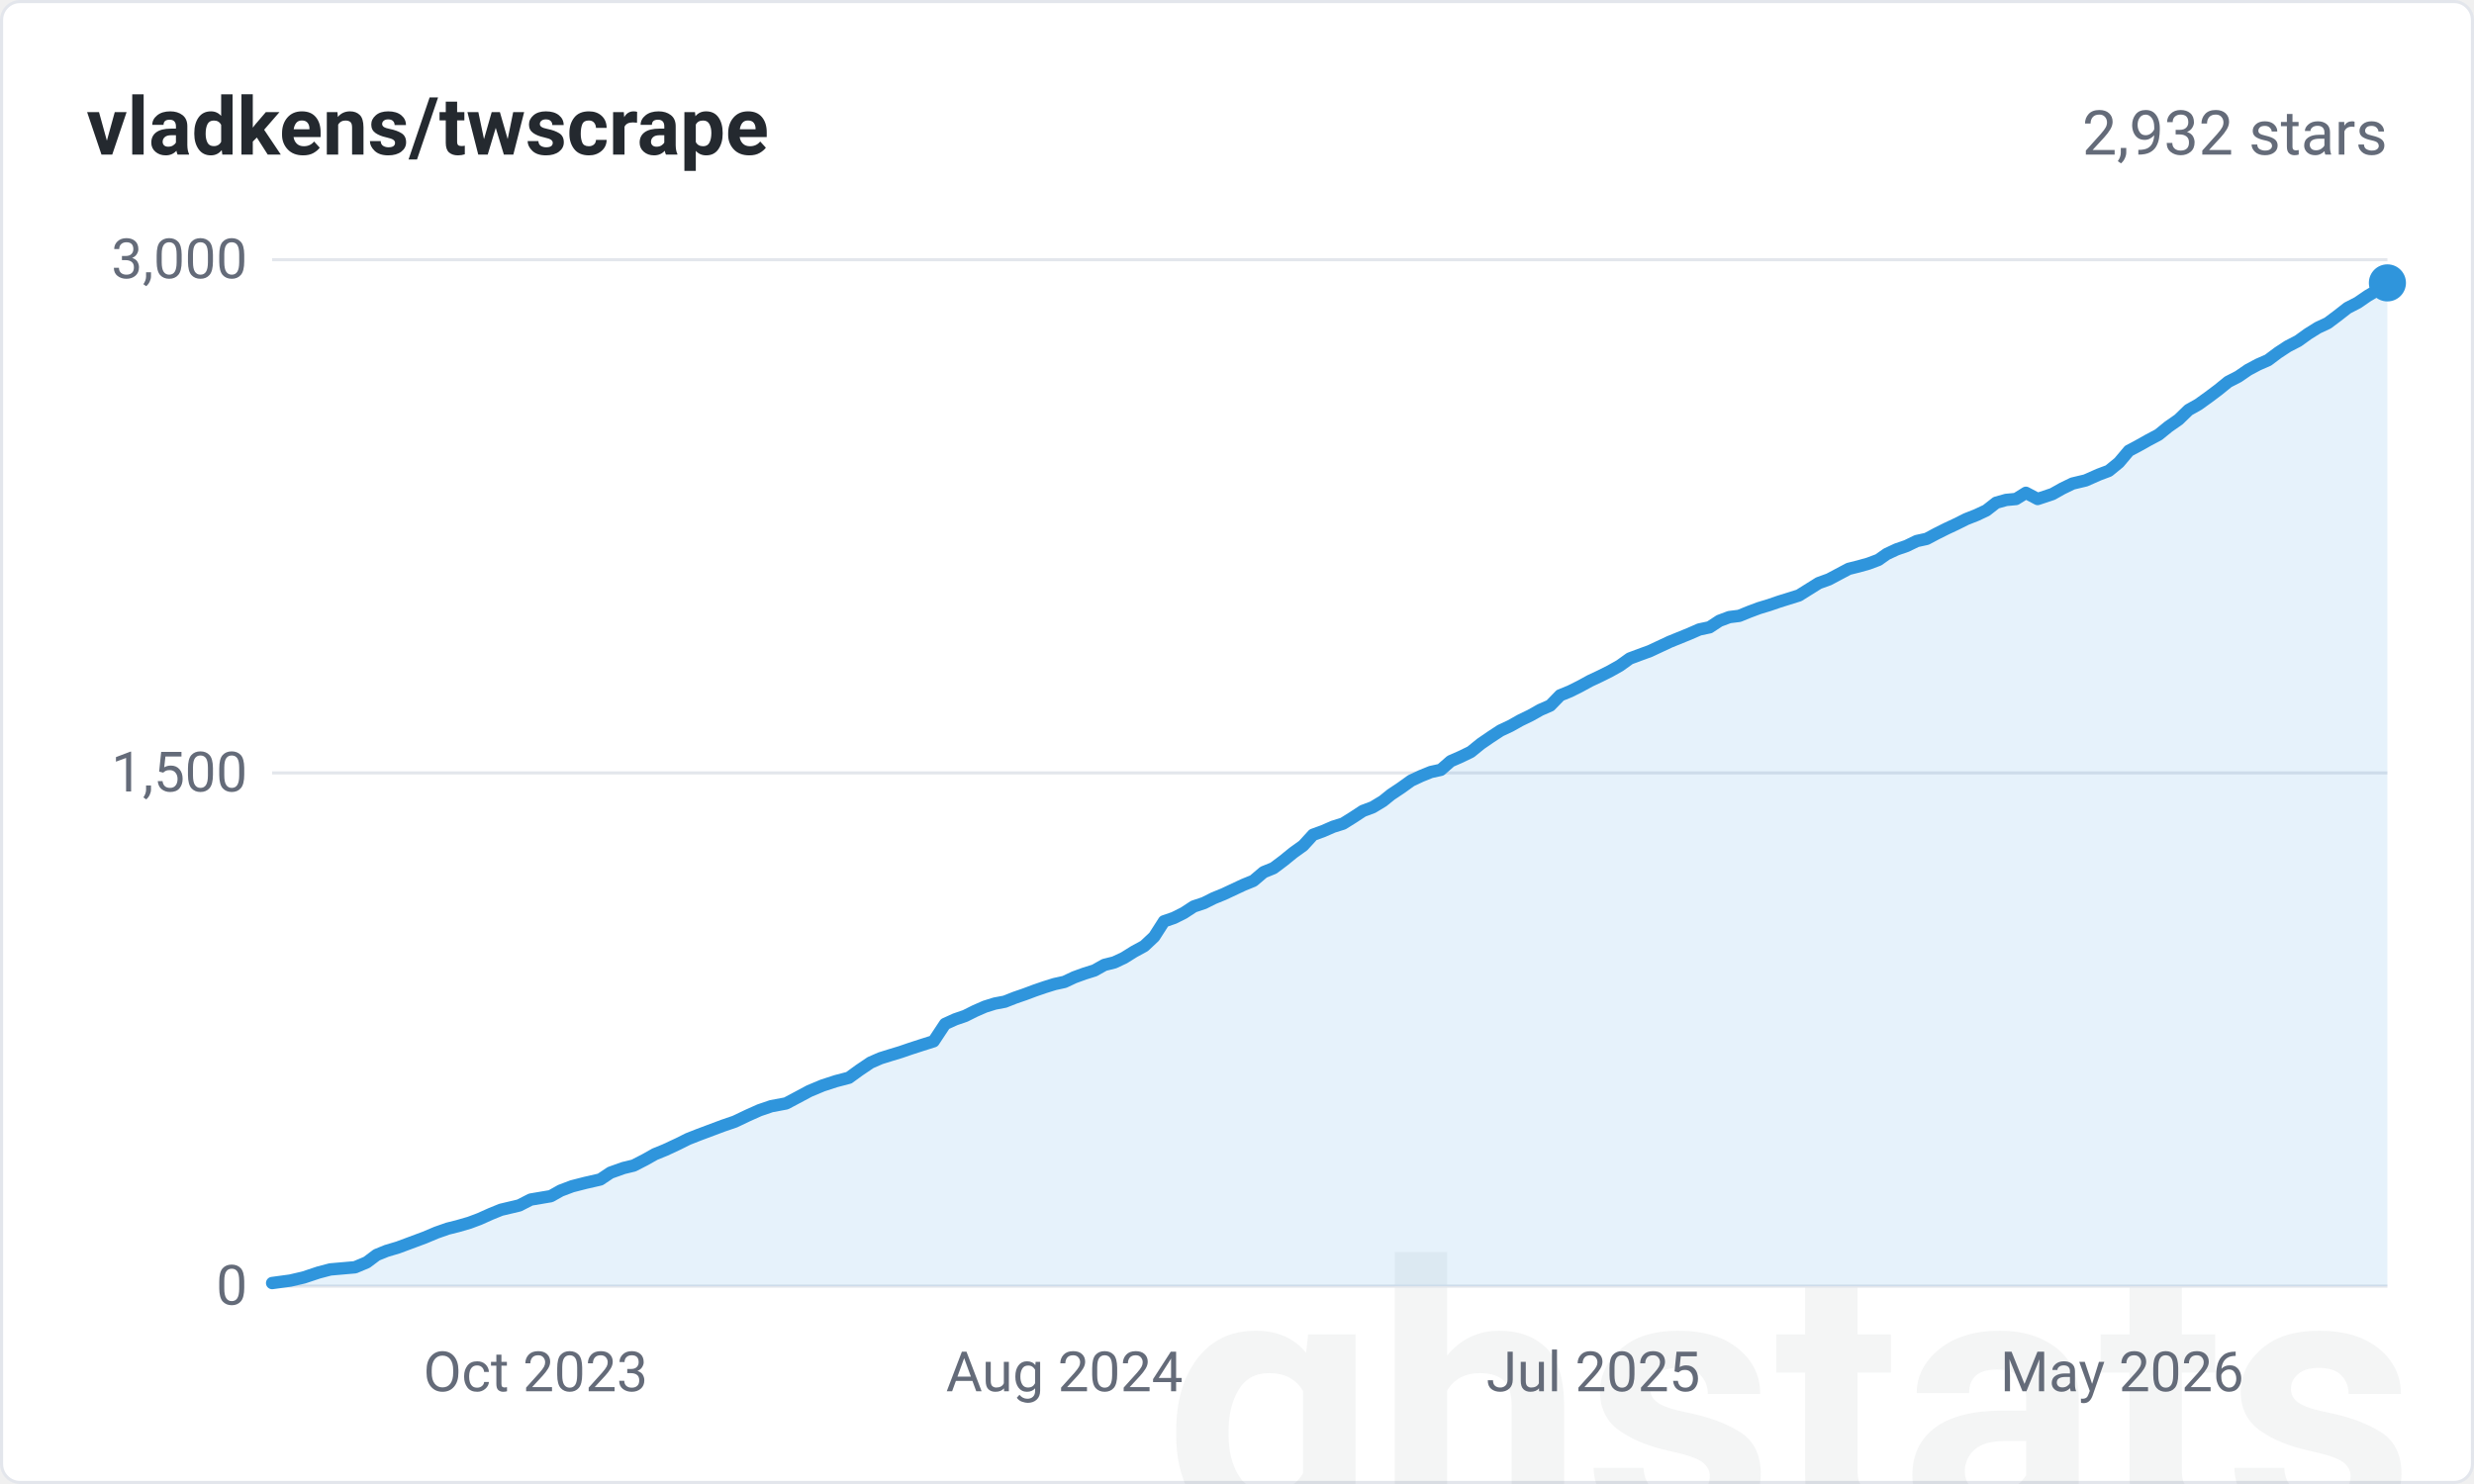
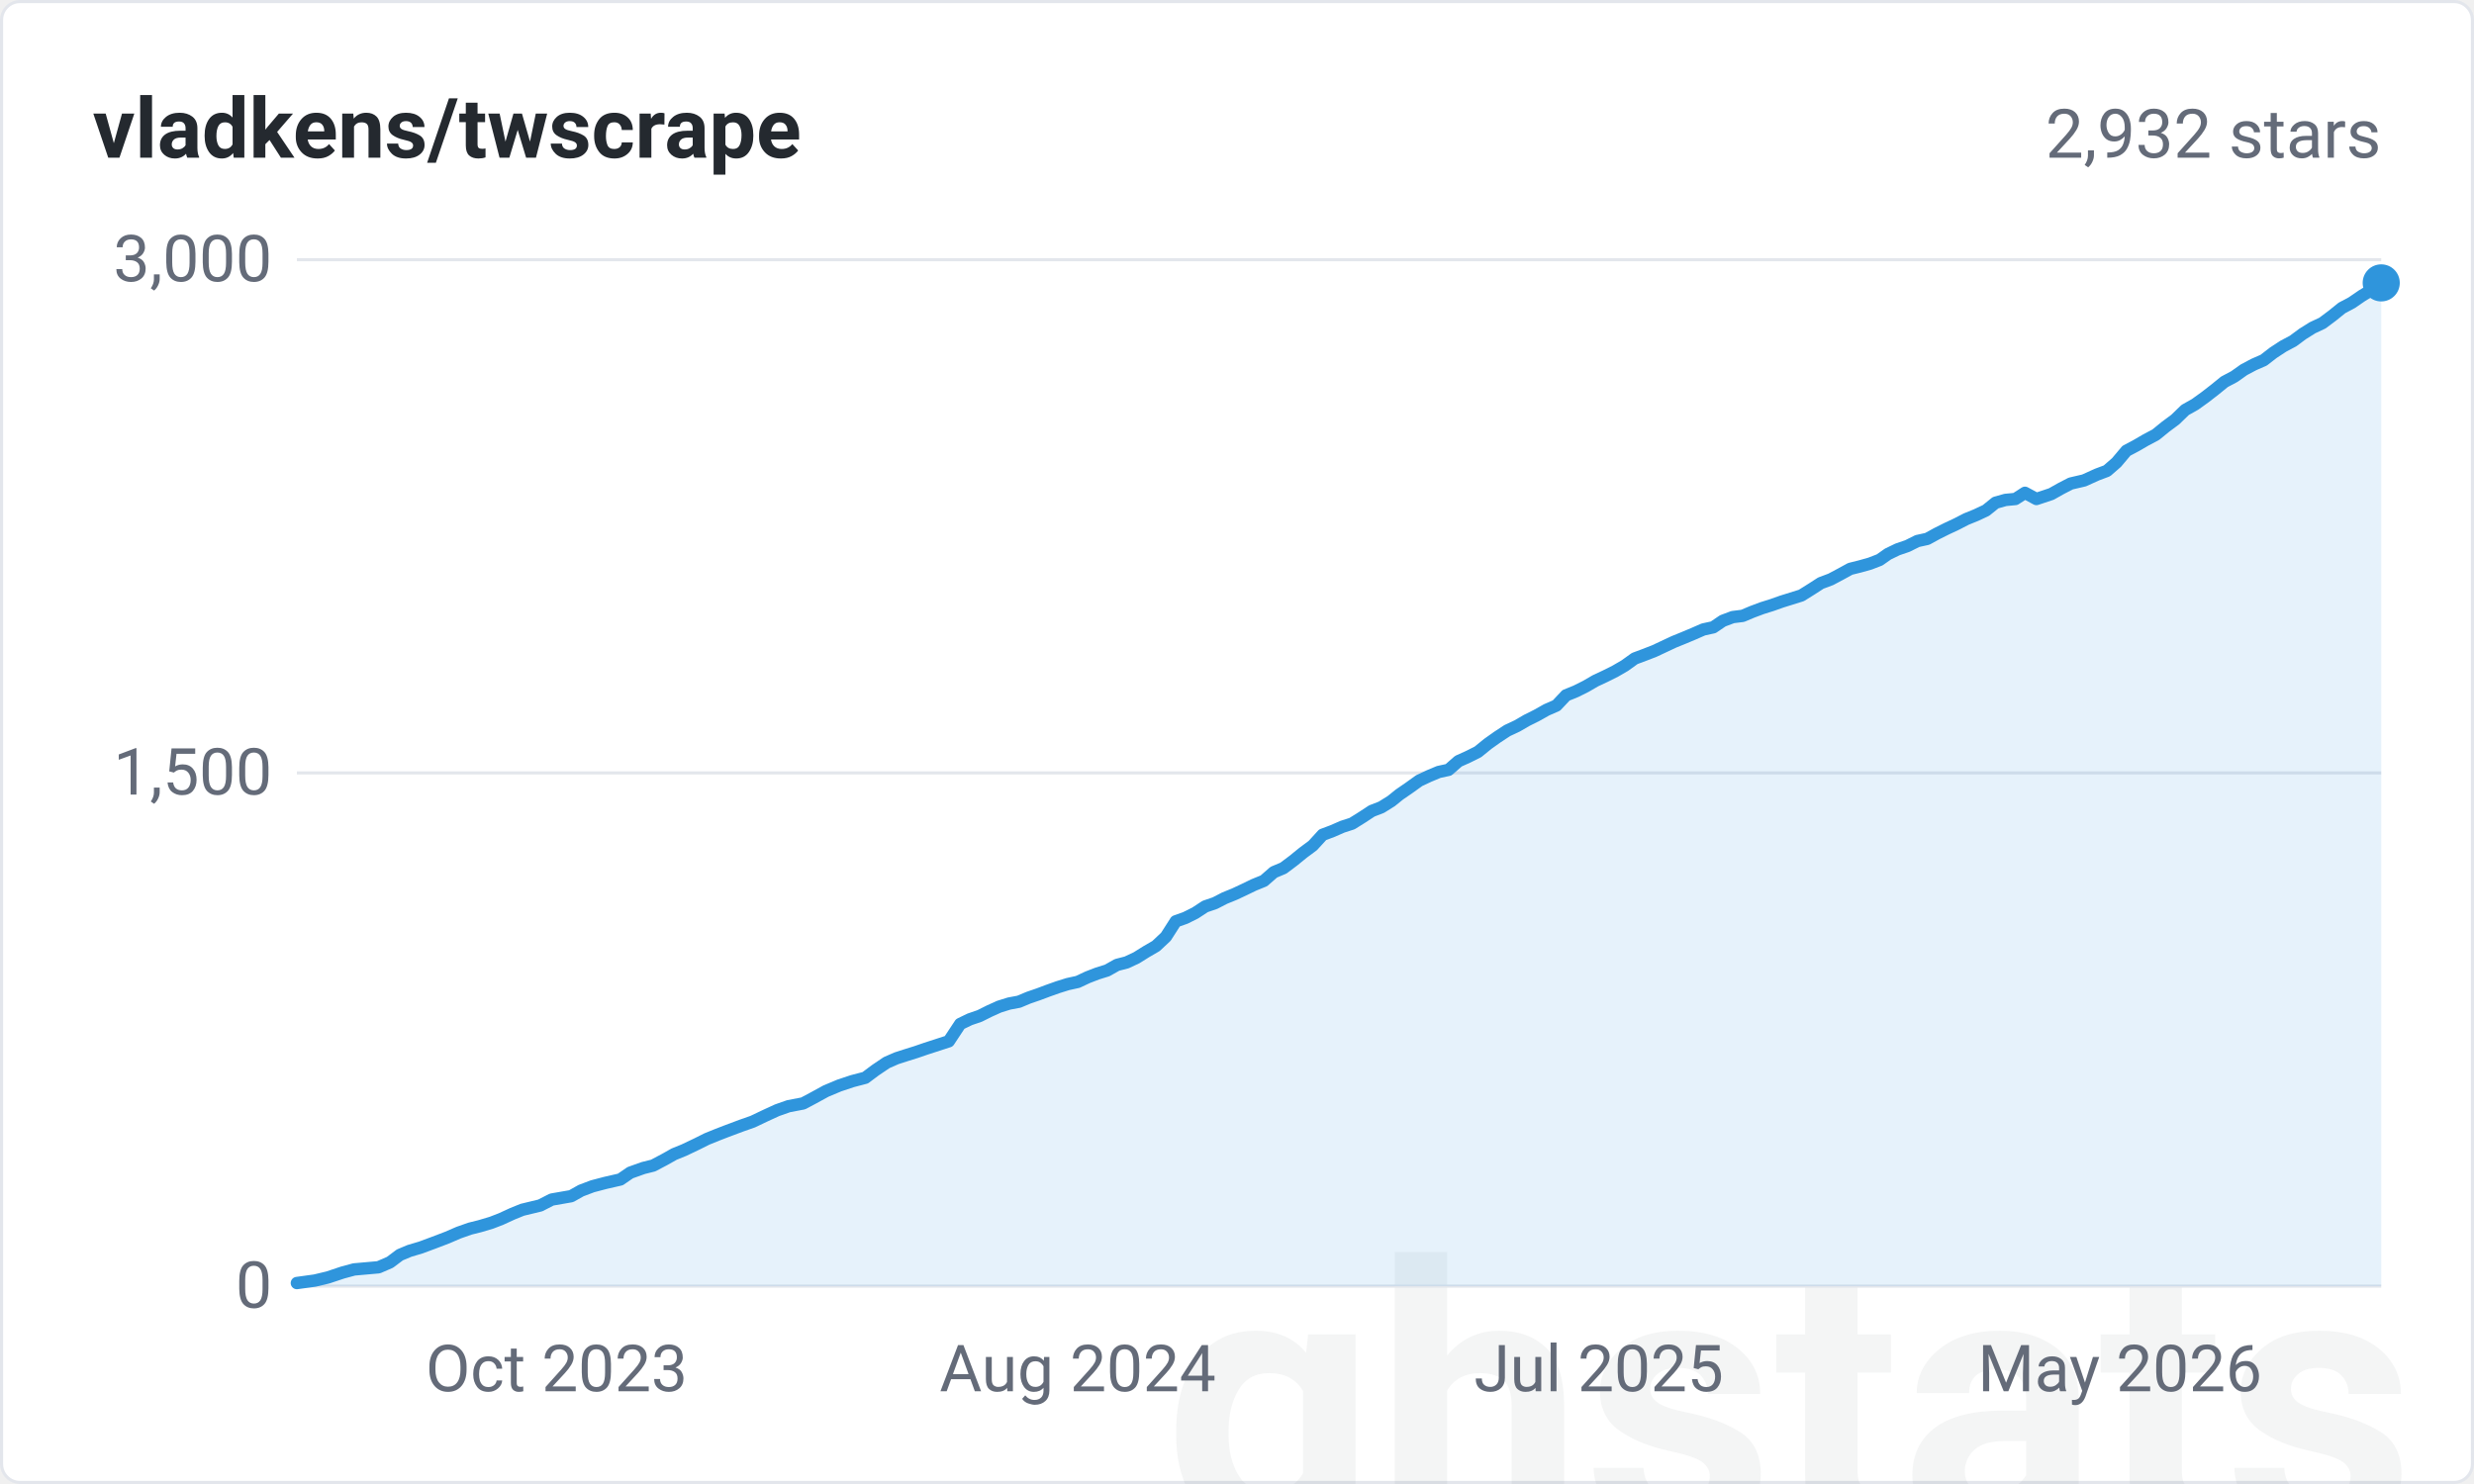
<svg xmlns="http://www.w3.org/2000/svg" width="800" height="480" viewBox="0 0 800 480" font-family="system-ui, -apple-system, 'Segoe UI', Roboto, Helvetica, Arial, sans-serif">
  <style>text{font-variant-numeric:tabular-nums}.card{fill:#ffffff;stroke:#e3e6ec}.head{fill:#24292f}.ink{fill:#373c44}.muted{fill:#646b79}.good{fill:#0f7a2a}.bad{fill:#c23a3a}.mark{fill:#24292f;fill-opacity:0.05}.bar{fill:#2f95dc;fill-opacity:0.12}.line{fill:none;stroke-width:4;stroke-linejoin:round;stroke-linecap:round}.grid{stroke:#e3e6ec}.line0{stroke:#2f95dc}.dot0{fill:#2f95dc}.line1{stroke:#eb6834}.dot1{fill:#eb6834}.line2{stroke:#1baf7a}.dot2{fill:#1baf7a}.line3{stroke:#7c6ff0}.dot3{fill:#7c6ff0}@media (prefers-color-scheme:dark){.card{fill:#181c25;stroke:#262d3b}.head{fill:#f0f1f3}.ink{fill:#c2c7d0}.muted{fill:#8891a4}.good{fill:#3fbf5a}.bad{fill:#ef7676}.mark{fill:#f0f1f3;fill-opacity:0.04}.bar{fill:#4fb0f0;fill-opacity:0.12}.line{fill:none;stroke-width:4;stroke-linejoin:round;stroke-linecap:round}.grid{stroke:#262d3b}.line0{stroke:#4fb0f0}.dot0{fill:#4fb0f0}.line1{stroke:#f07a45}.dot1{fill:#f07a45}.line2{stroke:#22c48a}.dot2{fill:#22c48a}.line3{stroke:#9a8cf0}.dot3{fill:#9a8cf0}}</style>
  <rect x="0.5" y="0.5" width="799" height="479" rx="6" class="card" />
  <text x="781" y="495" font-size="120" class="mark" font-weight="700" text-anchor="end">ghstats</text>
-   <text x="28" y="50" font-size="26" class="head" font-weight="600">vladkens/twscrape</text>
-   <text x="772" y="50" font-size="20" class="muted" text-anchor="end">2,932 stars</text>
-   <line x1="88" y1="416.0" x2="772" y2="416.0" class="grid" />
-   <text x="80" y="422" font-size="18" class="muted" text-anchor="end">0</text>
-   <line x1="88" y1="250.0" x2="772" y2="250.0" class="grid" />
-   <text x="80" y="256" font-size="18" class="muted" text-anchor="end">1,500</text>
-   <line x1="88" y1="84.0" x2="772" y2="84.0" class="grid" />
-   <text x="80" y="90" font-size="18" class="muted" text-anchor="end">3,000</text>
-   <path d="M88.0 415.0L93.9 414.2L98.2 413.2L103.0 411.6L106.8 410.6L114.8 409.9L118.6 408.3L121.8 405.9L125.0 404.6L128.7 403.5L133.0 401.9L137.3 400.3L141.1 398.7L144.8 397.4L148.0 396.6L151.8 395.5L155.0 394.3L158.8 392.6L162.0 391.3L167.9 389.9L171.6 388.0L178.1 386.9L181.3 385.1L185.0 383.7L189.3 382.6L194.1 381.5L197.4 379.3L201.6 377.8L204.9 377.0L208.6 375.1L211.8 373.3L215.0 372.0L219.3 370.0L222.5 368.4L225.8 367.1L229.0 365.9L233.8 364.1L237.6 362.8L241.8 360.8L245.6 359.1L249.4 357.8L254.2 356.9L257.4 355.2L261.7 352.9L266.0 351.1L270.3 349.7L274.5 348.6L277.8 346.2L281.5 343.7L284.7 342.3L287.9 341.3L291.2 340.3L294.4 339.2L298.1 338.0L301.9 336.8L305.6 331.2L308.9 329.7L312.1 328.6L315.3 327.0L318.5 325.6L321.7 324.6L324.9 324.0L328.2 322.7L331.4 321.6L334.6 320.4L337.8 319.3L341.0 318.3L344.2 317.6L347.4 316.1L350.7 314.9L353.9 313.9L357.1 312.1L360.3 311.3L363.5 309.8L366.7 307.8L370.0 306.0L373.2 303.0L376.4 298.0L379.6 296.9L382.8 295.3L386.0 293.2L389.3 292.1L392.5 290.5L395.7 289.2L398.9 287.7L402.1 286.2L405.3 284.9L408.6 282.1L411.8 280.8L415.0 278.4L418.2 275.8L421.4 273.5L424.6 270.0L427.9 268.8L431.1 267.4L434.3 266.4L437.5 264.4L440.7 262.3L443.9 261.1L447.2 259.1L449.8 257.0L453.1 254.8L456.3 252.5L459.5 251.0L462.7 249.7L465.9 249.0L469.1 246.2L472.3 244.8L475.6 243.2L478.8 240.6L482.0 238.4L485.2 236.3L488.4 234.8L491.6 233.0L494.9 231.4L498.1 229.6L501.3 228.2L504.5 224.9L507.7 223.6L510.9 222.0L514.2 220.2L517.4 218.7L520.6 217.1L523.8 215.3L527.0 213.0L530.2 211.8L533.5 210.6L536.7 209.1L539.9 207.6L543.1 206.3L546.3 205.0L549.5 203.6L552.8 202.9L556.0 200.8L559.2 199.6L562.4 199.2L565.6 197.9L568.8 196.7L572.1 195.7L575.3 194.6L578.5 193.6L581.7 192.6L584.9 190.6L588.1 188.6L591.4 187.4L594.6 185.7L597.8 184.0L601.0 183.2L604.2 182.3L607.4 181.1L610.1 179.2L613.3 177.7L616.5 176.6L619.8 175.0L623.0 174.3L626.2 172.6L629.4 171.0L632.6 169.5L635.8 167.9L639.1 166.6L642.3 165.1L645.5 162.6L648.7 161.7L651.9 161.4L655.1 159.4L658.9 161.4L663.7 159.8L666.9 158.0L670.2 156.4L674.4 155.4L678.7 153.5L681.9 152.3L685.2 149.6L688.4 145.8L691.6 144.1L694.8 142.3L698.0 140.6L701.2 138.0L704.5 135.7L707.7 132.6L710.9 130.8L714.1 128.5L717.3 126.1L720.5 123.5L723.8 121.8L727.0 119.6L730.2 117.9L733.4 116.5L736.6 114.1L739.8 112.0L743.1 110.3L746.3 108.0L749.5 106.0L752.7 104.5L755.9 102.1L759.1 99.6L762.4 97.9L765.6 95.7L768.8 93.8L772.0 91.5L772 416L88 416Z" class="bar" />
-   <path d="M88.0 415.0L93.9 414.2L98.2 413.2L103.0 411.6L106.8 410.6L114.8 409.9L118.6 408.3L121.8 405.9L125.0 404.6L128.7 403.5L133.0 401.9L137.3 400.3L141.1 398.7L144.8 397.4L148.0 396.6L151.8 395.5L155.0 394.3L158.8 392.6L162.0 391.3L167.9 389.9L171.6 388.0L178.1 386.9L181.3 385.1L185.0 383.7L189.3 382.6L194.1 381.5L197.4 379.3L201.6 377.8L204.9 377.0L208.6 375.1L211.8 373.3L215.0 372.0L219.3 370.0L222.5 368.4L225.8 367.1L229.0 365.9L233.8 364.1L237.6 362.8L241.8 360.8L245.6 359.1L249.4 357.8L254.2 356.9L257.4 355.2L261.7 352.9L266.0 351.1L270.3 349.7L274.5 348.6L277.8 346.2L281.5 343.7L284.7 342.3L287.9 341.3L291.2 340.3L294.4 339.2L298.1 338.0L301.9 336.8L305.6 331.2L308.9 329.7L312.1 328.6L315.3 327.0L318.5 325.6L321.7 324.6L324.9 324.0L328.2 322.7L331.4 321.6L334.6 320.4L337.8 319.3L341.0 318.3L344.2 317.6L347.4 316.1L350.7 314.9L353.9 313.9L357.1 312.1L360.3 311.3L363.5 309.8L366.7 307.8L370.0 306.0L373.2 303.0L376.4 298.0L379.6 296.9L382.8 295.3L386.0 293.2L389.3 292.1L392.5 290.5L395.7 289.2L398.9 287.7L402.1 286.2L405.3 284.9L408.6 282.1L411.8 280.8L415.0 278.4L418.2 275.8L421.4 273.5L424.6 270.0L427.9 268.8L431.1 267.4L434.3 266.4L437.5 264.4L440.7 262.3L443.9 261.1L447.2 259.1L449.8 257.0L453.1 254.8L456.3 252.5L459.5 251.0L462.7 249.7L465.9 249.0L469.1 246.2L472.3 244.8L475.6 243.2L478.8 240.6L482.0 238.4L485.2 236.3L488.4 234.8L491.6 233.0L494.9 231.4L498.1 229.6L501.3 228.2L504.5 224.9L507.7 223.6L510.9 222.0L514.2 220.2L517.4 218.7L520.6 217.1L523.8 215.3L527.0 213.0L530.2 211.8L533.5 210.6L536.7 209.1L539.9 207.6L543.1 206.3L546.3 205.0L549.5 203.6L552.8 202.9L556.0 200.8L559.2 199.6L562.4 199.2L565.6 197.9L568.8 196.7L572.1 195.7L575.3 194.6L578.5 193.6L581.7 192.6L584.9 190.6L588.1 188.6L591.4 187.4L594.6 185.7L597.8 184.0L601.0 183.2L604.2 182.3L607.4 181.1L610.1 179.2L613.3 177.7L616.5 176.6L619.8 175.0L623.0 174.3L626.2 172.6L629.4 171.0L632.6 169.5L635.8 167.9L639.1 166.6L642.3 165.1L645.5 162.6L648.7 161.7L651.9 161.4L655.1 159.4L658.9 161.4L663.7 159.8L666.9 158.0L670.2 156.4L674.4 155.4L678.7 153.5L681.9 152.3L685.2 149.6L688.4 145.8L691.6 144.1L694.8 142.3L698.0 140.6L701.2 138.0L704.5 135.7L707.7 132.6L710.9 130.8L714.1 128.5L717.3 126.1L720.5 123.5L723.8 121.8L727.0 119.6L730.2 117.9L733.4 116.5L736.6 114.1L739.8 112.0L743.1 110.3L746.3 108.0L749.5 106.0L752.7 104.5L755.9 102.1L759.1 99.6L762.4 97.9L765.6 95.7L768.8 93.8L772.0 91.5" class="line line0" />
-   <rect x="766.0" y="85.5" width="12" height="12" rx="6" class="dot0" />
-   <text x="173.2" y="450" font-size="18" class="muted" text-anchor="middle">Oct 2023</text>
-   <text x="344.2" y="450" font-size="18" class="muted" text-anchor="middle">Aug 2024</text>
-   <text x="515.2" y="450" font-size="18" class="muted" text-anchor="middle">Jul 2025</text>
-   <text x="686.2" y="450" font-size="18" class="muted" text-anchor="middle">May 2026</text>
+   <text x="30" y="51" font-size="27" class="head" font-weight="600">vladkens/twscrape</text>
+   <text x="770" y="51" font-size="22" class="muted" text-anchor="end">2,932 stars</text>
+   <line x1="96" y1="416.0" x2="770" y2="416.0" class="grid" />
+   <text x="88" y="423" font-size="21" class="muted" text-anchor="end">0</text>
+   <line x1="96" y1="250.0" x2="770" y2="250.0" class="grid" />
+   <text x="88" y="257" font-size="21" class="muted" text-anchor="end">1,500</text>
+   <line x1="96" y1="84.0" x2="770" y2="84.0" class="grid" />
+   <text x="88" y="91" font-size="21" class="muted" text-anchor="end">3,000</text>
+   <path d="M96.0 415.0L101.8 414.2L106.0 413.2L110.8 411.6L114.5 410.6L122.4 409.9L126.1 408.3L129.3 405.9L132.4 404.6L136.1 403.5L140.4 401.9L144.6 400.3L148.3 398.7L152.0 397.4L155.2 396.6L158.9 395.5L162.0 394.3L165.7 392.6L168.9 391.3L174.7 389.9L178.4 388.0L184.7 386.9L187.9 385.1L191.6 383.7L195.8 382.6L200.6 381.5L203.8 379.3L208.0 377.8L211.2 377.0L214.8 375.1L218.0 373.3L221.2 372.0L225.4 370.0L228.6 368.4L231.8 367.1L234.9 365.9L239.7 364.1L243.4 362.8L247.6 360.8L251.3 359.1L255.0 357.8L259.7 356.9L262.9 355.2L267.1 352.9L271.4 351.1L275.6 349.7L279.8 348.6L283.0 346.2L286.7 343.7L289.9 342.3L293.0 341.3L296.2 340.3L299.4 339.2L303.1 338.0L306.8 336.8L310.5 331.2L313.6 329.7L316.8 328.6L320.0 327.0L323.1 325.6L326.3 324.6L329.5 324.0L332.6 322.7L335.8 321.6L339.0 320.4L342.1 319.3L345.3 318.3L348.5 317.6L351.7 316.1L354.8 314.9L358.0 313.9L361.2 312.1L364.3 311.3L367.5 309.8L370.7 307.8L373.8 306.0L377.0 303.0L380.2 298.0L383.3 296.9L386.5 295.3L389.7 293.2L392.9 292.1L396.0 290.5L399.2 289.2L402.4 287.7L405.5 286.2L408.7 284.9L411.9 282.1L415.0 280.8L418.2 278.4L421.4 275.8L424.5 273.5L427.7 270.0L430.9 268.8L434.1 267.4L437.2 266.4L440.4 264.4L443.6 262.3L446.7 261.1L449.9 259.1L452.5 257.0L455.7 254.8L458.9 252.5L462.1 251.0L465.2 249.7L468.4 249.0L471.6 246.2L474.7 244.8L477.9 243.2L481.1 240.6L484.2 238.4L487.4 236.3L490.6 234.8L493.7 233.0L496.9 231.4L500.1 229.6L503.3 228.2L506.4 224.9L509.6 223.6L512.8 222.0L515.9 220.2L519.1 218.7L522.3 217.1L525.4 215.3L528.6 213.0L531.8 211.8L534.9 210.6L538.1 209.1L541.3 207.6L544.5 206.3L547.6 205.0L550.8 203.6L554.0 202.9L557.1 200.8L560.3 199.6L563.5 199.2L566.6 197.9L569.8 196.7L573.0 195.7L576.1 194.6L579.3 193.6L582.5 192.6L585.7 190.6L588.8 188.6L592.0 187.4L595.2 185.7L598.3 184.0L601.5 183.2L604.7 182.3L607.8 181.1L610.5 179.2L613.6 177.7L616.8 176.6L620.0 175.0L623.2 174.3L626.3 172.6L629.5 171.0L632.7 169.5L635.8 167.9L639.0 166.6L642.2 165.1L645.3 162.6L648.5 161.7L651.7 161.4L654.8 159.4L658.5 161.4L663.3 159.8L666.5 158.0L669.6 156.4L673.9 155.4L678.1 153.5L681.3 152.3L684.4 149.6L687.6 145.8L690.8 144.1L693.9 142.3L697.1 140.6L700.3 138.0L703.4 135.7L706.6 132.6L709.8 130.8L713.0 128.5L716.1 126.1L719.3 123.5L722.5 121.8L725.6 119.6L728.8 117.9L732.0 116.5L735.1 114.1L738.3 112.0L741.5 110.3L744.6 108.0L747.8 106.0L751.0 104.5L754.2 102.1L757.3 99.6L760.5 97.9L763.7 95.7L766.8 93.8L770.0 91.5L770 416L96 416Z" class="bar" />
+   <path d="M96.0 415.0L101.8 414.2L106.0 413.2L110.8 411.6L114.5 410.6L122.4 409.9L126.1 408.3L129.3 405.9L132.4 404.6L136.1 403.5L140.4 401.9L144.6 400.3L148.3 398.7L152.0 397.4L155.2 396.6L158.9 395.5L162.0 394.3L165.7 392.6L168.9 391.3L174.7 389.9L178.4 388.0L184.7 386.9L187.9 385.1L191.6 383.7L195.8 382.6L200.6 381.5L203.8 379.3L208.0 377.8L211.2 377.0L214.8 375.1L218.0 373.3L221.2 372.0L225.4 370.0L228.6 368.4L231.8 367.1L234.9 365.9L239.7 364.1L243.4 362.8L247.6 360.8L251.3 359.1L255.0 357.8L259.7 356.9L262.9 355.2L267.1 352.9L271.4 351.1L275.6 349.7L279.8 348.6L283.0 346.2L286.7 343.7L289.9 342.3L293.0 341.3L296.2 340.3L299.4 339.2L303.1 338.0L306.8 336.8L310.5 331.2L313.6 329.7L316.8 328.6L320.0 327.0L323.1 325.6L326.3 324.6L329.5 324.0L332.6 322.7L335.8 321.6L339.0 320.4L342.1 319.3L345.3 318.3L348.5 317.6L351.7 316.1L354.8 314.9L358.0 313.9L361.2 312.1L364.3 311.3L367.5 309.8L370.7 307.8L373.8 306.0L377.0 303.0L380.2 298.0L383.3 296.9L386.5 295.3L389.7 293.2L392.9 292.1L396.0 290.5L399.2 289.2L402.4 287.7L405.5 286.2L408.7 284.9L411.9 282.1L415.0 280.8L418.2 278.4L421.4 275.8L424.5 273.5L427.7 270.0L430.9 268.8L434.1 267.4L437.2 266.4L440.4 264.4L443.6 262.3L446.7 261.1L449.9 259.1L452.5 257.0L455.7 254.8L458.9 252.5L462.1 251.0L465.2 249.7L468.4 249.0L471.6 246.2L474.7 244.8L477.9 243.2L481.1 240.6L484.2 238.4L487.4 236.3L490.6 234.8L493.7 233.0L496.9 231.4L500.1 229.6L503.3 228.2L506.4 224.9L509.6 223.6L512.8 222.0L515.9 220.2L519.1 218.7L522.3 217.1L525.4 215.3L528.6 213.0L531.8 211.8L534.9 210.6L538.1 209.1L541.3 207.6L544.5 206.3L547.6 205.0L550.8 203.6L554.0 202.9L557.1 200.8L560.3 199.6L563.5 199.2L566.6 197.9L569.8 196.7L573.0 195.7L576.1 194.6L579.3 193.6L582.5 192.6L585.7 190.6L588.8 188.6L592.0 187.4L595.2 185.7L598.3 184.0L601.5 183.2L604.7 182.3L607.8 181.1L610.5 179.2L613.6 177.7L616.8 176.6L620.0 175.0L623.2 174.3L626.3 172.6L629.5 171.0L632.7 169.5L635.8 167.9L639.0 166.6L642.2 165.1L645.3 162.6L648.5 161.7L651.7 161.4L654.8 159.4L658.5 161.4L663.3 159.8L666.5 158.0L669.6 156.4L673.9 155.4L678.1 153.5L681.3 152.3L684.4 149.6L687.6 145.8L690.8 144.1L693.9 142.3L697.1 140.6L700.3 138.0L703.4 135.7L706.6 132.6L709.8 130.8L713.0 128.5L716.1 126.1L719.3 123.5L722.5 121.8L725.6 119.6L728.8 117.9L732.0 116.5L735.1 114.1L738.3 112.0L741.5 110.3L744.6 108.0L747.8 106.0L751.0 104.5L754.2 102.1L757.3 99.6L760.5 97.9L763.7 95.7L766.8 93.8L770.0 91.5" class="line line0" />
+   <rect x="764.0" y="85.5" width="12" height="12" rx="6" class="dot0" />
+   <text x="180.0" y="450" font-size="21" class="muted" text-anchor="middle">Oct 2023</text>
+   <text x="348.5" y="450" font-size="21" class="muted" text-anchor="middle">Aug 2024</text>
+   <text x="517.0" y="450" font-size="21" class="muted" text-anchor="middle">Jul 2025</text>
+   <text x="685.5" y="450" font-size="21" class="muted" text-anchor="middle">May 2026</text>
</svg>
